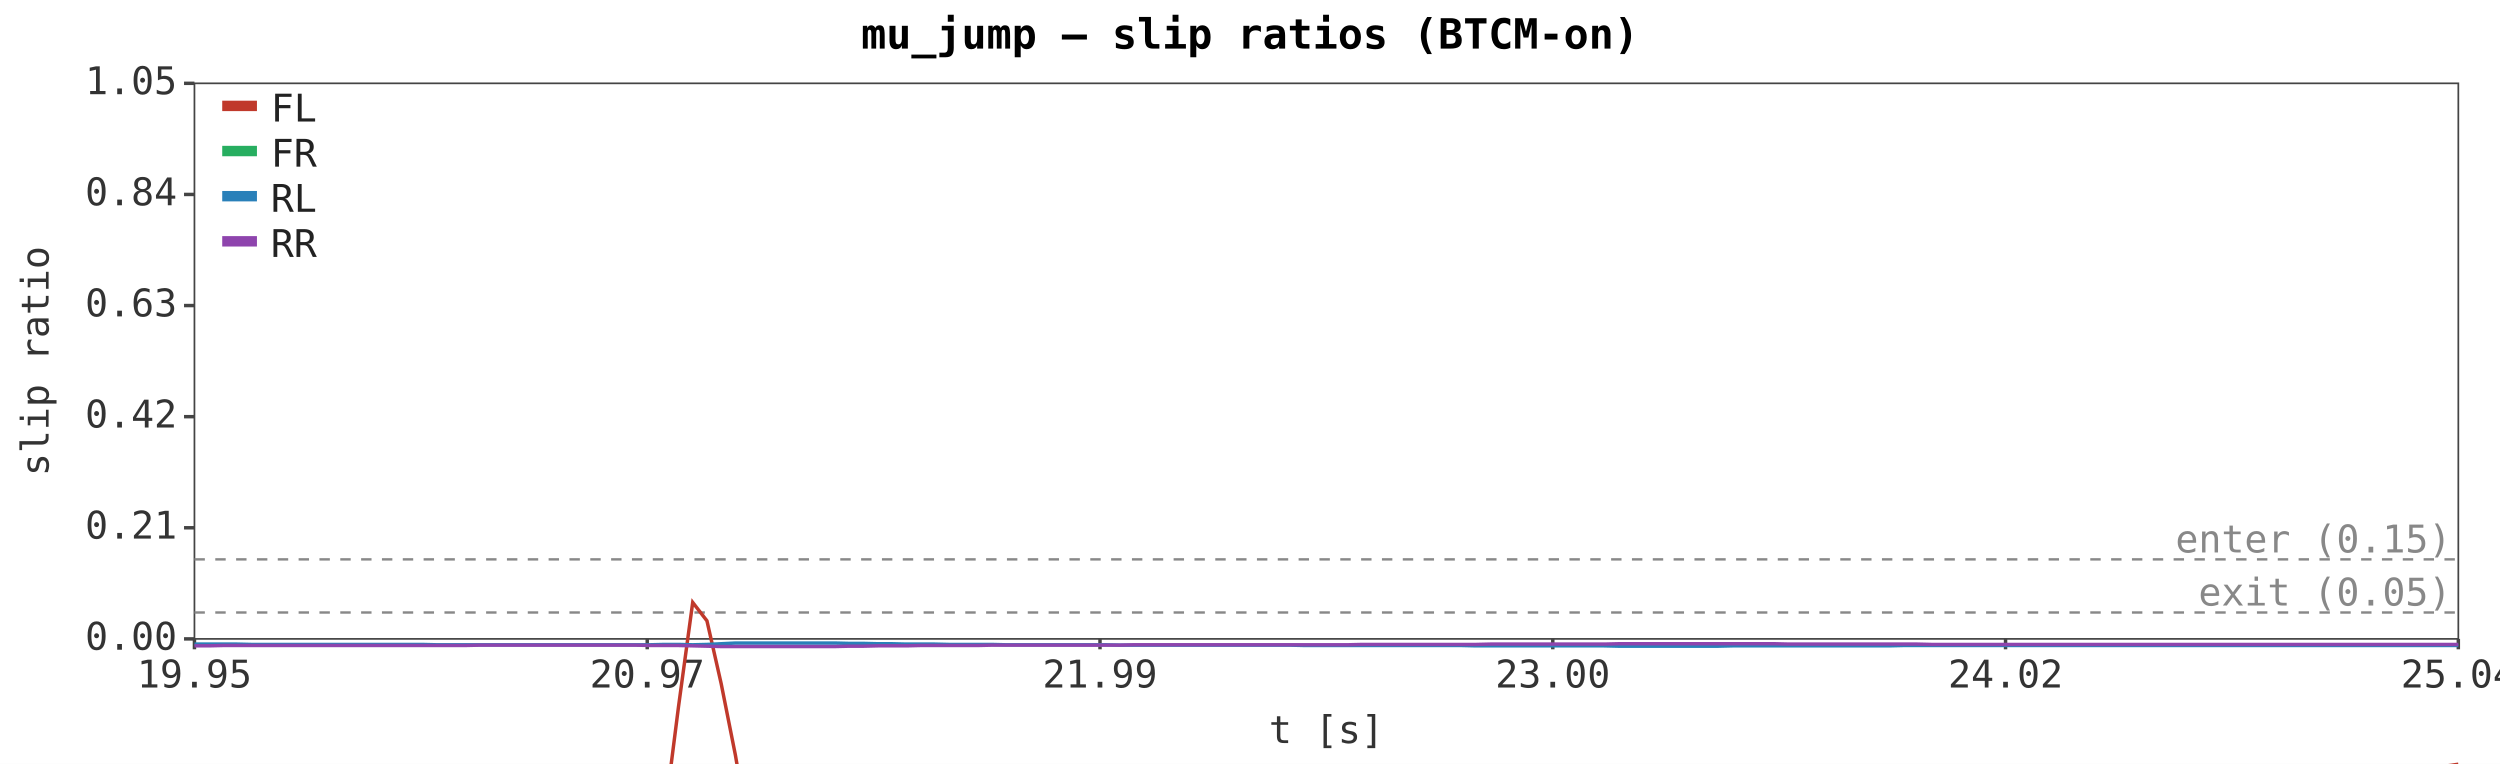
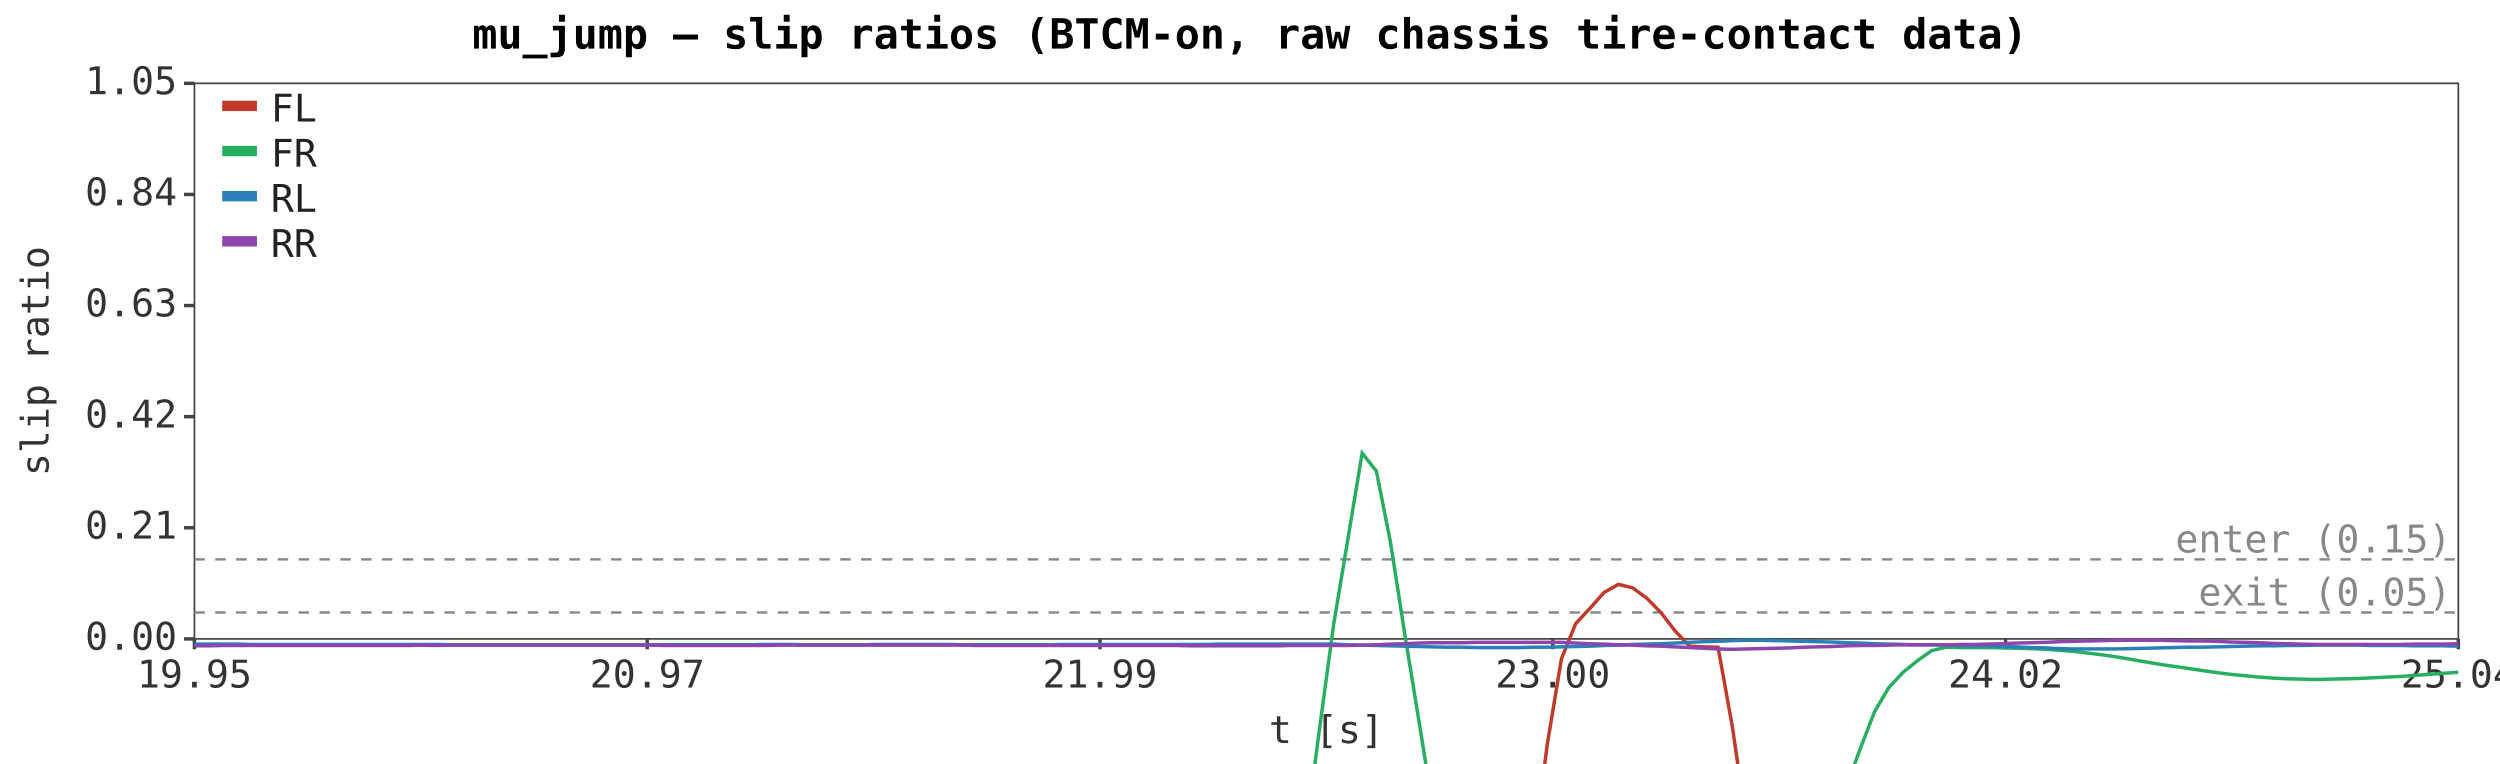
<svg xmlns="http://www.w3.org/2000/svg" viewBox="0 0 720 220" width="720" height="220" font-family="ui-monospace,Consolas,Menlo,monospace" font-size="11">
  <rect width="100%" height="100%" fill="#ffffff" />
-   <text x="360.0" y="14" text-anchor="middle" font-size="12" font-weight="bold">mu_jump — slip ratios (BTCM-on)</text>
+   <text x="360.0" y="14" text-anchor="middle" font-size="12" font-weight="bold">mu_jump — slip ratios (BTCM-on, raw chassis tire-contact data)</text>
  <rect x="56" y="24" width="652" height="160" fill="none" stroke="#444" stroke-width="0.5" />
  <line x1="56.0" y1="184" x2="56.0" y2="187" stroke="#444" />
  <text x="56.0" y="198" text-anchor="middle" fill="#333">19.95</text>
  <line x1="186.4" y1="184" x2="186.4" y2="187" stroke="#444" />
  <text x="186.4" y="198" text-anchor="middle" fill="#333">20.97</text>
  <line x1="316.8" y1="184" x2="316.8" y2="187" stroke="#444" />
  <text x="316.8" y="198" text-anchor="middle" fill="#333">21.99</text>
  <line x1="447.2" y1="184" x2="447.2" y2="187" stroke="#444" />
  <text x="447.2" y="198" text-anchor="middle" fill="#333">23.00</text>
  <line x1="577.6" y1="184" x2="577.6" y2="187" stroke="#444" />
  <text x="577.6" y="198" text-anchor="middle" fill="#333">24.02</text>
  <line x1="708.0" y1="184" x2="708.0" y2="187" stroke="#444" />
  <text x="708.0" y="198" text-anchor="middle" fill="#333">25.04</text>
  <line x1="53" y1="184.0" x2="56" y2="184.0" stroke="#444" />
  <text x="51" y="184.0" text-anchor="end" dominant-baseline="middle" fill="#333">0.00</text>
  <line x1="53" y1="152.0" x2="56" y2="152.0" stroke="#444" />
  <text x="51" y="152.0" text-anchor="end" dominant-baseline="middle" fill="#333">0.21</text>
  <line x1="53" y1="120.0" x2="56" y2="120.0" stroke="#444" />
  <text x="51" y="120.0" text-anchor="end" dominant-baseline="middle" fill="#333">0.42</text>
  <line x1="53" y1="88.0" x2="56" y2="88.0" stroke="#444" />
  <text x="51" y="88.0" text-anchor="end" dominant-baseline="middle" fill="#333">0.63</text>
  <line x1="53" y1="56.0" x2="56" y2="56.0" stroke="#444" />
  <text x="51" y="56.0" text-anchor="end" dominant-baseline="middle" fill="#333">0.84</text>
  <line x1="53" y1="24.0" x2="56" y2="24.0" stroke="#444" />
  <text x="51" y="24.0" text-anchor="end" dominant-baseline="middle" fill="#333">1.05</text>
  <text x="382.0" y="214" text-anchor="middle" fill="#333">t [s]</text>
  <text transform="translate(14,104.0) rotate(-90)" text-anchor="middle" fill="#333">slip ratio</text>
  <line x1="56.0" y1="161.1" x2="708.0" y2="161.1" stroke="#888" stroke-width="0.7" stroke-dasharray="3 3" />
  <text x="706.0" y="159.1" text-anchor="end" fill="#888">enter (0.15)</text>
  <line x1="56.0" y1="176.4" x2="708.0" y2="176.4" stroke="#888" stroke-width="0.7" stroke-dasharray="3 3" />
  <text x="706.0" y="174.4" text-anchor="end" fill="#888">exit (0.05)</text>
-   <polyline fill="none" stroke="#c0392b" stroke-width="1.0" points="56.0,336.4 60.1,336.4 64.2,336.4 68.3,336.4 72.4,336.4 76.5,336.4 80.6,336.4 84.7,336.4 88.8,336.4 92.9,336.4 97.0,336.4 101.1,336.4 105.2,336.4 109.3,336.4 113.4,336.4 117.5,336.4 121.6,336.4 125.7,336.4 129.8,336.4 133.9,336.4 138.0,336.4 142.1,336.4 146.2,336.4 150.3,336.4 154.4,336.4 158.5,336.4 162.6,336.4 166.7,336.4 170.8,336.4 174.9,336.4 179.0,332.0 183.1,300.0 187.2,267.9 191.3,235.8 195.4,203.6 199.5,173.5 203.6,178.8 207.7,196.9 211.8,217.5 215.9,241.5 220.0,267.6 224.1,294.9 228.2,322.6 232.3,336.4 236.4,336.4 240.5,336.4 244.6,336.4 248.7,336.4 252.8,336.4 256.9,336.4 261.0,336.4 265.1,336.4 269.2,336.4 273.3,336.4 277.4,336.4 281.5,336.4 285.6,336.4 289.7,336.4 293.8,336.4 297.9,336.4 302.0,336.4 306.1,336.4 310.2,336.4 314.3,336.4 318.4,336.4 322.5,336.4 326.6,336.4 330.7,333.9 334.8,318.9 338.9,307.6 343.0,296.3 347.1,287.2 351.2,281.6 355.3,278.1 359.4,275.7 363.5,274.1 367.6,272.9 371.7,271.9 375.8,271.0 379.9,270.1 384.1,269.2 388.2,268.5 392.3,267.7 396.4,267.1 400.5,266.4 404.6,265.7 408.7,265.1 412.8,264.4 416.9,263.8 421.0,263.1 425.1,262.5 429.2,261.9 433.3,261.2 437.4,260.6 441.5,260.0 445.6,259.3 449.7,258.7 453.8,258.0 457.9,257.4 462.0,256.8 466.1,256.1 470.2,255.5 474.3,254.9 478.4,254.2 482.5,253.6 486.6,252.9 490.7,252.3 494.8,251.7 498.9,251.0 503.0,250.4 507.1,249.7 511.2,249.1 515.3,248.5 519.4,247.8 523.5,247.2 527.6,246.6 531.7,245.9 535.8,245.3 539.9,244.7 544.0,244.0 548.1,243.4 552.2,242.8 556.3,242.2 560.4,241.6 564.5,240.9 568.6,240.3 572.7,239.7 576.8,239.1 580.9,238.5 585.0,237.9 589.1,237.3 593.2,236.7 597.3,236.1 601.4,235.5 605.5,234.9 609.6,234.3 613.7,233.7 617.8,233.1 621.9,232.5 626.0,231.9 630.1,231.3 634.2,230.7 638.3,230.1 642.4,229.5 646.5,228.9 650.6,228.3 654.7,227.7 658.8,227.1 662.9,226.5 667.0,225.9 671.1,225.3 675.2,224.8 679.3,224.2 683.4,223.6 687.5,223.0 691.6,222.4 695.7,221.8 699.8,221.3 703.9,220.7 708.0,220.1" />
-   <polyline fill="none" stroke="#27ae60" stroke-width="1.0" points="56.0,336.4 60.1,336.4 64.2,336.4 68.3,336.4 72.4,336.4 76.5,336.4 80.6,336.4 84.7,336.4 88.8,336.4 92.9,336.4 97.0,336.4 101.1,336.4 105.2,336.4 109.3,336.4 113.4,336.4 117.5,336.4 121.6,336.4 125.7,336.4 129.8,336.4 133.9,336.4 138.0,336.4 142.1,329.7 146.2,336.4 150.3,336.4 154.4,336.4 158.5,336.4 162.6,336.4 166.7,336.4 170.8,336.4 174.9,336.4 179.0,336.4 183.1,336.4 187.2,336.4 191.3,336.4 195.4,336.4 199.5,336.4 203.6,336.4 207.7,336.4 211.8,336.4 215.9,336.4 220.0,336.4 224.1,336.4 228.2,336.4 232.3,336.4 236.4,336.4 240.5,336.4 244.6,336.4 248.7,336.4 252.8,320.9 256.9,301.4 261.0,289.1 265.1,277.7 269.2,266.9 273.3,259.8 277.4,255.4 281.5,252.5 285.6,250.6 289.7,249.2 293.8,248.2 297.9,247.2 302.0,246.3 306.1,269.1 310.2,297.7 314.3,326.3 318.4,336.4 322.5,336.4 326.6,336.4 330.7,336.4 334.8,336.4 338.9,336.4 343.0,336.4 347.1,336.4 351.2,336.4 355.3,336.4 359.4,336.4 363.5,336.4 367.6,336.4 371.7,336.4 375.8,336.4 379.9,336.4 384.1,336.4 388.2,336.4 392.3,336.4 396.4,336.4 400.5,336.4 404.6,336.4 408.7,336.4 412.8,336.4 416.9,336.4 421.0,336.4 425.1,336.4 429.2,336.4 433.3,336.4 437.4,336.4 441.5,336.4 445.6,336.4 449.7,336.4 453.8,336.4 457.9,336.4 462.0,336.4 466.1,336.4 470.2,336.4 474.3,336.4 478.4,336.4 482.5,336.4 486.6,336.4 490.7,336.4 494.8,336.4 498.9,336.4 503.0,336.4 507.1,336.4 511.2,336.4 515.3,336.4 519.4,336.4 523.5,336.4 527.6,336.4 531.7,336.4 535.8,336.4 539.9,336.4 544.0,336.4 548.1,336.4 552.2,336.4 556.3,336.4 560.4,336.4 564.5,336.4 568.6,336.4 572.7,336.4 576.8,336.4 580.9,336.4 585.0,336.4 589.1,336.4 593.2,336.4 597.3,336.4 601.4,336.4 605.5,336.4 609.6,336.4 613.7,336.4 617.8,336.4 621.9,336.4 626.0,336.4 630.1,336.4 634.2,336.4 638.3,336.4 642.4,336.4 646.5,336.4 650.6,336.4 654.7,336.4 658.8,336.4 662.9,336.4 667.0,336.4 671.1,336.4 675.2,336.4 679.3,336.4 683.4,336.4 687.5,336.4 691.6,336.4 695.7,336.4 699.8,336.4 703.9,336.4 708.0,336.4" />
-   <polyline fill="none" stroke="#2980b9" stroke-width="1.0" points="56.0,185.5 60.1,185.5 64.2,185.5 68.3,185.5 72.4,185.6 76.5,185.6 80.6,185.6 84.7,185.6 88.8,185.6 92.9,185.6 97.0,185.6 101.1,185.6 105.2,185.6 109.3,185.6 113.4,185.6 117.5,185.6 121.6,185.6 125.7,185.7 129.8,185.7 133.9,185.7 138.0,185.7 142.1,185.7 146.2,185.7 150.3,185.7 154.4,185.7 158.5,185.7 162.6,185.7 166.7,185.7 170.8,185.7 174.9,185.7 179.0,185.7 183.1,185.7 187.2,185.7 191.3,185.6 195.4,185.6 199.5,185.7 203.6,185.6 207.7,185.4 211.8,185.2 215.9,185.2 220.0,185.2 224.1,185.2 228.2,185.2 232.3,185.2 236.4,185.2 240.5,185.2 244.6,185.3 248.7,185.3 252.8,185.4 256.9,185.4 261.0,185.5 265.1,185.5 269.2,185.5 273.3,185.6 277.4,185.6 281.5,185.6 285.6,185.6 289.7,185.7 293.8,185.7 297.9,185.7 302.0,185.7 306.1,185.7 310.2,185.7 314.3,185.7 318.4,185.7 322.5,185.8 326.6,185.8 330.7,185.8 334.8,185.8 338.9,185.8 343.0,185.8 347.1,185.8 351.2,185.8 355.3,185.8 359.4,185.8 363.5,185.8 367.6,185.8 371.7,185.8 375.8,185.9 379.9,185.9 384.1,185.9 388.2,185.9 392.3,185.9 396.4,185.9 400.5,185.9 404.6,185.9 408.7,185.9 412.8,185.9 416.9,185.9 421.0,185.9 425.1,186.0 429.2,186.0 433.3,186.0 437.4,186.0 441.5,186.0 445.6,186.0 449.7,186.0 453.8,186.0 457.9,186.0 462.0,186.0 466.1,186.1 470.2,186.1 474.3,186.1 478.4,186.1 482.5,186.1 486.6,186.1 490.7,186.1 494.8,186.1 498.9,186.0 503.0,186.0 507.1,186.0 511.2,186.0 515.3,186.0 519.4,186.0 523.5,186.0 527.6,186.0 531.7,186.0 535.8,186.0 539.9,186.0 544.0,186.0 548.1,185.9 552.2,185.9 556.3,185.9 560.4,185.9 564.5,185.9 568.6,185.9 572.7,185.9 576.8,185.9 580.9,185.9 585.0,185.9 589.1,185.9 593.2,185.9 597.3,185.9 601.4,185.9 605.5,185.9 609.6,185.9 613.7,185.9 617.8,185.9 621.9,185.9 626.0,185.9 630.1,185.9 634.2,185.9 638.3,185.9 642.4,185.9 646.5,185.9 650.6,185.9 654.7,185.9 658.8,185.9 662.9,185.9 667.0,185.9 671.1,185.9 675.2,185.9 679.3,185.9 683.4,185.9 687.5,185.9 691.6,185.9 695.7,185.9 699.8,185.9 703.9,185.9 708.0,185.9" />
-   <polyline fill="none" stroke="#8e44ad" stroke-width="1.0" points="56.0,186.0 60.1,186.0 64.2,185.9 68.3,185.9 72.4,185.9 76.5,185.9 80.6,185.9 84.7,185.9 88.8,185.9 92.9,185.9 97.0,185.9 101.1,185.9 105.2,185.9 109.3,185.9 113.4,185.9 117.5,185.9 121.6,185.9 125.7,185.9 129.8,185.9 133.9,185.9 138.0,185.8 142.1,185.8 146.2,185.8 150.3,185.8 154.4,185.8 158.5,185.8 162.6,185.8 166.7,185.8 170.8,185.8 174.9,185.8 179.0,185.8 183.1,185.8 187.2,185.9 191.3,185.9 195.4,185.9 199.5,186.0 203.6,186.1 207.7,186.2 211.8,186.2 215.9,186.2 220.0,186.2 224.1,186.2 228.2,186.2 232.3,186.2 236.4,186.2 240.5,186.2 244.6,186.1 248.7,186.1 252.8,186.0 256.9,186.0 261.0,186.0 265.1,185.9 269.2,185.9 273.3,185.9 277.4,185.9 281.5,185.9 285.6,185.8 289.7,185.8 293.8,185.8 297.9,185.8 302.0,185.8 306.1,185.8 310.2,185.8 314.3,185.8 318.4,185.8 322.5,185.8 326.6,185.7 330.7,185.7 334.8,185.7 338.9,185.7 343.0,185.7 347.1,185.7 351.2,185.7 355.3,185.7 359.4,185.7 363.5,185.7 367.6,185.7 371.7,185.7 375.8,185.7 379.9,185.7 384.1,185.7 388.2,185.7 392.3,185.6 396.4,185.6 400.5,185.6 404.6,185.6 408.7,185.6 412.8,185.6 416.9,185.6 421.0,185.6 425.1,185.6 429.2,185.5 433.3,185.5 437.4,185.5 441.5,185.5 445.6,185.5 449.7,185.5 453.8,185.5 457.9,185.5 462.0,185.5 466.1,185.4 470.2,185.4 474.3,185.4 478.4,185.4 482.5,185.4 486.6,185.4 490.7,185.4 494.8,185.4 498.9,185.4 503.0,185.4 507.1,185.4 511.2,185.4 515.3,185.5 519.4,185.5 523.5,185.5 527.6,185.5 531.7,185.5 535.8,185.5 539.9,185.5 544.0,185.5 548.1,185.5 552.2,185.5 556.3,185.6 560.4,185.6 564.5,185.6 568.6,185.6 572.7,185.6 576.8,185.6 580.9,185.6 585.0,185.6 589.1,185.6 593.2,185.6 597.3,185.6 601.4,185.6 605.5,185.6 609.6,185.6 613.7,185.6 617.8,185.6 621.9,185.6 626.0,185.6 630.1,185.6 634.2,185.6 638.3,185.6 642.4,185.6 646.5,185.6 650.6,185.6 654.7,185.6 658.8,185.6 662.9,185.6 667.0,185.6 671.1,185.6 675.2,185.6 679.3,185.6 683.4,185.6 687.5,185.6 691.6,185.6 695.7,185.6 699.8,185.6 703.9,185.6 708.0,185.6" />
+   <polyline fill="none" stroke="#c0392b" stroke-width="1.0" points="56.0,336.4 60.1,336.4 64.2,336.4 68.3,336.4 72.4,336.4 76.5,336.4 80.6,336.4 84.7,336.4 88.8,336.4 92.9,336.4 97.0,336.4 101.1,336.4 105.2,336.4 109.3,336.4 113.4,336.4 117.5,336.4 121.6,336.4 125.7,336.4 129.8,336.4 133.9,336.4 138.0,336.4 142.1,336.4 146.2,336.4 150.3,336.4 154.4,336.4 158.5,336.4 162.6,336.4 166.7,336.4 170.8,336.4 174.9,336.4 179.0,336.4 183.1,336.4 187.2,336.4 191.3,336.4 195.4,336.4 199.5,336.4 203.6,336.4 207.7,336.4 211.8,336.4 215.9,336.4 220.0,336.4 224.1,336.4 228.2,336.4 232.3,336.4 236.4,336.4 240.5,336.4 244.6,336.4 248.7,336.4 252.8,336.4 256.9,336.4 261.0,336.4 265.1,336.4 269.2,336.4 273.3,336.4 277.4,336.4 281.5,336.4 285.6,336.4 289.7,336.4 293.8,336.4 297.9,336.4 302.0,336.4 306.1,336.4 310.2,336.4 314.3,336.4 318.4,336.4 322.5,336.4 326.6,336.4 330.7,336.4 334.8,336.4 338.9,336.4 343.0,336.4 347.1,336.4 351.2,336.4 355.3,336.4 359.4,336.4 363.5,336.4 367.6,336.4 371.7,336.4 375.8,336.4 379.9,336.4 384.1,336.4 388.2,336.4 392.3,336.4 396.4,336.4 400.5,336.4 404.6,336.4 408.7,336.4 412.8,336.4 416.9,336.4 421.0,336.4 425.1,336.4 429.2,336.4 433.3,307.8 437.4,276.8 441.5,245.7 445.6,214.5 449.7,189.7 453.8,179.6 457.9,175.2 462.0,170.6 466.1,168.3 470.2,169.3 474.3,172.3 478.4,176.5 482.5,181.8 486.6,186.1 490.7,186.3 494.8,186.4 498.9,209.2 503.0,237.2 507.1,265.3 511.2,293.5 515.3,321.6 519.4,336.4 523.5,336.4 527.6,336.4 531.7,336.4 535.8,336.4 539.9,336.4 544.0,336.4 548.1,336.4 552.2,336.4 556.3,336.4 560.4,336.4 564.5,336.4 568.6,336.4 572.7,336.4 576.8,336.4 580.9,336.4 585.0,336.4 589.1,336.4 593.2,336.4 597.3,336.4 601.4,336.4 605.5,336.4 609.6,336.4 613.7,336.4 617.8,336.4 621.9,336.4 626.0,336.4 630.1,336.4 634.2,336.4 638.3,336.4 642.4,336.4 646.5,336.4 650.6,336.4 654.7,336.4 658.8,336.4 662.9,336.4 667.0,336.4 671.1,336.4 675.2,336.4 679.3,336.4 683.4,336.4 687.5,336.4 691.6,336.4 695.7,336.4 699.8,336.4 703.9,336.4 708.0,336.4" />
+   <polyline fill="none" stroke="#27ae60" stroke-width="1.0" points="56.0,336.4 60.1,336.4 64.2,336.4 68.3,336.4 72.4,336.4 76.5,336.4 80.6,336.4 84.7,336.4 88.8,336.4 92.9,336.4 97.0,336.4 101.1,336.4 105.2,336.4 109.3,336.4 113.4,336.4 117.5,336.4 121.6,336.4 125.7,336.4 129.8,336.4 133.9,336.4 138.0,336.4 142.1,336.4 146.2,336.4 150.3,336.4 154.4,336.4 158.5,336.4 162.6,336.4 166.7,336.4 170.8,336.4 174.9,336.4 179.0,336.4 183.1,336.4 187.2,336.4 191.3,336.4 195.4,336.4 199.5,336.4 203.6,336.4 207.7,336.4 211.8,336.4 215.9,336.4 220.0,336.4 224.1,336.4 228.2,336.4 232.3,336.4 236.4,336.4 240.5,336.4 244.6,336.4 248.7,336.4 252.8,336.4 256.9,336.4 261.0,336.4 265.1,336.4 269.2,336.4 273.3,336.4 277.4,336.4 281.5,336.4 285.6,336.4 289.7,336.4 293.8,336.4 297.9,336.4 302.0,336.4 306.1,336.4 310.2,336.4 314.3,336.4 318.4,336.4 322.5,336.4 326.6,336.4 330.7,336.4 334.8,336.4 338.9,336.4 343.0,336.4 347.1,336.4 351.2,336.4 355.3,336.4 359.4,336.4 363.5,335.6 367.6,304.3 371.7,273.1 375.8,241.9 379.9,210.8 384.1,179.8 388.2,155.2 392.3,130.5 396.4,135.7 400.5,156.4 404.6,182.8 408.7,207.9 412.8,233.4 416.9,260.0 421.0,287.4 425.1,314.8 429.2,336.4 433.3,336.4 437.4,336.4 441.5,336.4 445.6,336.4 449.7,336.4 453.8,336.4 457.9,336.4 462.0,336.4 466.1,336.4 470.2,336.4 474.3,336.4 478.4,336.4 482.5,336.4 486.6,336.4 490.7,336.4 494.8,336.4 498.9,336.4 503.0,336.4 507.1,336.4 511.2,336.4 515.3,318.3 519.4,287.2 523.5,257.7 527.6,238.7 531.7,226.7 535.8,215.5 539.9,204.9 544.0,198.0 548.1,193.6 552.2,190.3 556.3,187.4 560.4,186.4 564.5,186.5 568.6,186.5 572.7,186.5 576.8,186.6 580.9,186.7 585.0,186.8 589.1,187.0 593.2,187.3 597.3,187.6 601.4,188.1 605.5,188.6 609.6,189.2 613.7,189.9 617.8,190.6 621.9,191.3 626.0,191.9 630.1,192.5 634.2,193.1 638.3,193.7 642.4,194.2 646.5,194.6 650.6,195.0 654.7,195.3 658.8,195.5 662.9,195.6 667.0,195.7 671.1,195.6 675.2,195.5 679.3,195.4 683.4,195.2 687.5,195.0 691.6,194.8 695.7,194.5 699.8,194.2 703.9,193.9 708.0,193.6" />
+   <polyline fill="none" stroke="#2980b9" stroke-width="1.0" points="56.0,185.5 60.1,185.5 64.2,185.5 68.3,185.5 72.4,185.6 76.5,185.6 80.6,185.6 84.7,185.6 88.8,185.6 92.9,185.6 97.0,185.6 101.1,185.6 105.2,185.6 109.3,185.6 113.4,185.6 117.5,185.6 121.6,185.6 125.7,185.6 129.8,185.7 133.9,185.7 138.0,185.7 142.1,185.7 146.2,185.7 150.3,185.7 154.4,185.7 158.5,185.7 162.6,185.7 166.7,185.7 170.8,185.7 174.9,185.7 179.0,185.7 183.1,185.7 187.2,185.7 191.3,185.7 195.4,185.7 199.5,185.7 203.6,185.7 207.7,185.7 211.8,185.7 215.9,185.7 220.0,185.6 224.1,185.6 228.2,185.6 232.3,185.7 236.4,185.7 240.5,185.7 244.6,185.7 248.7,185.7 252.8,185.6 256.9,185.6 261.0,185.6 265.1,185.6 269.2,185.6 273.3,185.6 277.4,185.7 281.5,185.7 285.6,185.7 289.7,185.7 293.8,185.7 297.9,185.7 302.0,185.7 306.1,185.6 310.2,185.6 314.3,185.6 318.4,185.6 322.5,185.6 326.6,185.6 330.7,185.6 334.8,185.6 338.9,185.6 343.0,185.6 347.1,185.6 351.2,185.5 355.3,185.5 359.4,185.5 363.5,185.5 367.6,185.5 371.7,185.5 375.8,185.5 379.9,185.5 384.1,185.5 388.2,185.7 392.3,185.8 396.4,185.9 400.5,186.0 404.6,186.1 408.7,186.2 412.8,186.3 416.9,186.4 421.0,186.4 425.1,186.5 429.2,186.5 433.3,186.5 437.4,186.5 441.5,186.4 445.6,186.4 449.7,186.3 453.8,186.2 457.9,186.1 462.0,185.9 466.1,185.8 470.2,185.6 474.3,185.5 478.4,185.4 482.5,185.2 486.6,185.0 490.7,184.8 494.8,184.7 498.9,184.5 503.0,184.4 507.1,184.4 511.2,184.5 515.3,184.6 519.4,184.7 523.5,184.8 527.6,184.9 531.7,185.1 535.8,185.2 539.9,185.4 544.0,185.5 548.1,185.6 552.2,185.7 556.3,185.7 560.4,185.8 564.5,185.9 568.6,186.0 572.7,186.0 576.8,186.2 580.9,186.3 585.0,186.5 589.1,186.6 593.2,186.8 597.3,186.9 601.4,186.9 605.5,186.9 609.6,186.9 613.7,186.8 617.8,186.7 621.9,186.6 626.0,186.5 630.1,186.4 634.2,186.4 638.3,186.3 642.4,186.2 646.5,186.1 650.6,186.0 654.7,186.0 658.8,185.9 662.9,185.9 667.0,185.8 671.1,185.8 675.2,185.8 679.3,185.8 683.4,185.9 687.5,185.9 691.6,185.9 695.7,186.0 699.8,186.0 703.9,186.0 708.0,186.1" />
+   <polyline fill="none" stroke="#8e44ad" stroke-width="1.0" points="56.0,186.0 60.1,186.0 64.2,185.9 68.3,185.9 72.4,185.9 76.5,185.9 80.6,185.9 84.7,185.9 88.8,185.9 92.9,185.9 97.0,185.9 101.1,185.9 105.2,185.9 109.3,185.9 113.4,185.9 117.5,185.9 121.6,185.8 125.7,185.9 129.8,185.8 133.9,185.8 138.0,185.8 142.1,185.8 146.2,185.8 150.3,185.8 154.4,185.8 158.5,185.8 162.6,185.8 166.7,185.8 170.8,185.8 174.9,185.8 179.0,185.8 183.1,185.8 187.2,185.8 191.3,185.9 195.4,185.9 199.5,185.9 203.6,185.9 207.7,185.9 211.8,185.9 215.9,185.9 220.0,185.9 224.1,185.8 228.2,185.8 232.3,185.8 236.4,185.8 240.5,185.8 244.6,185.8 248.7,185.8 252.8,185.8 256.9,185.8 261.0,185.8 265.1,185.8 269.2,185.8 273.3,185.8 277.4,185.8 281.5,185.9 285.6,185.9 289.7,185.9 293.8,185.9 297.9,185.9 302.0,185.9 306.1,185.9 310.2,185.9 314.3,185.9 318.4,185.9 322.5,185.9 326.6,185.9 330.7,185.9 334.8,185.9 338.9,185.9 343.0,186.0 347.1,186.0 351.2,186.0 355.3,186.0 359.4,186.0 363.5,186.0 367.6,186.0 371.7,185.9 375.8,185.9 379.9,185.9 384.1,185.9 388.2,185.9 392.3,185.8 396.4,185.7 400.5,185.5 404.6,185.4 408.7,185.2 412.8,185.1 416.9,185.1 421.0,185.1 425.1,185.0 429.2,185.0 433.3,185.0 437.4,185.0 441.5,185.0 445.6,185.0 449.7,185.0 453.8,185.2 457.9,185.4 462.0,185.5 466.1,185.7 470.2,185.8 474.3,186.0 478.4,186.1 482.5,186.3 486.6,186.5 490.7,186.7 494.8,186.9 498.9,187.0 503.0,186.9 507.1,186.8 511.2,186.7 515.3,186.6 519.4,186.4 523.5,186.3 527.6,186.2 531.7,186.0 535.8,185.9 539.9,185.9 544.0,185.8 548.1,185.7 552.2,185.7 556.3,185.7 560.4,185.7 564.5,185.6 568.6,185.6 572.7,185.5 576.8,185.4 580.9,185.2 585.0,185.1 589.1,185.0 593.2,184.8 597.3,184.7 601.4,184.6 605.5,184.5 609.6,184.4 613.7,184.4 617.8,184.4 621.9,184.4 626.0,184.5 630.1,184.6 634.2,184.6 638.3,184.7 642.4,184.9 646.5,185.0 650.6,185.1 654.7,185.3 658.8,185.4 662.9,185.5 667.0,185.6 671.1,185.6 675.2,185.6 679.3,185.6 683.4,185.6 687.5,185.6 691.6,185.6 695.7,185.5 699.8,185.5 703.9,185.5 708.0,185.4" />
  <rect x="64" y="29" width="10" height="3" fill="#c0392b" />
  <text x="78" y="35" fill="#222">FL</text>
  <rect x="64" y="42" width="10" height="3" fill="#27ae60" />
  <text x="78" y="48" fill="#222">FR</text>
  <rect x="64" y="55" width="10" height="3" fill="#2980b9" />
  <text x="78" y="61" fill="#222">RL</text>
  <rect x="64" y="68" width="10" height="3" fill="#8e44ad" />
  <text x="78" y="74" fill="#222">RR</text>
</svg>
